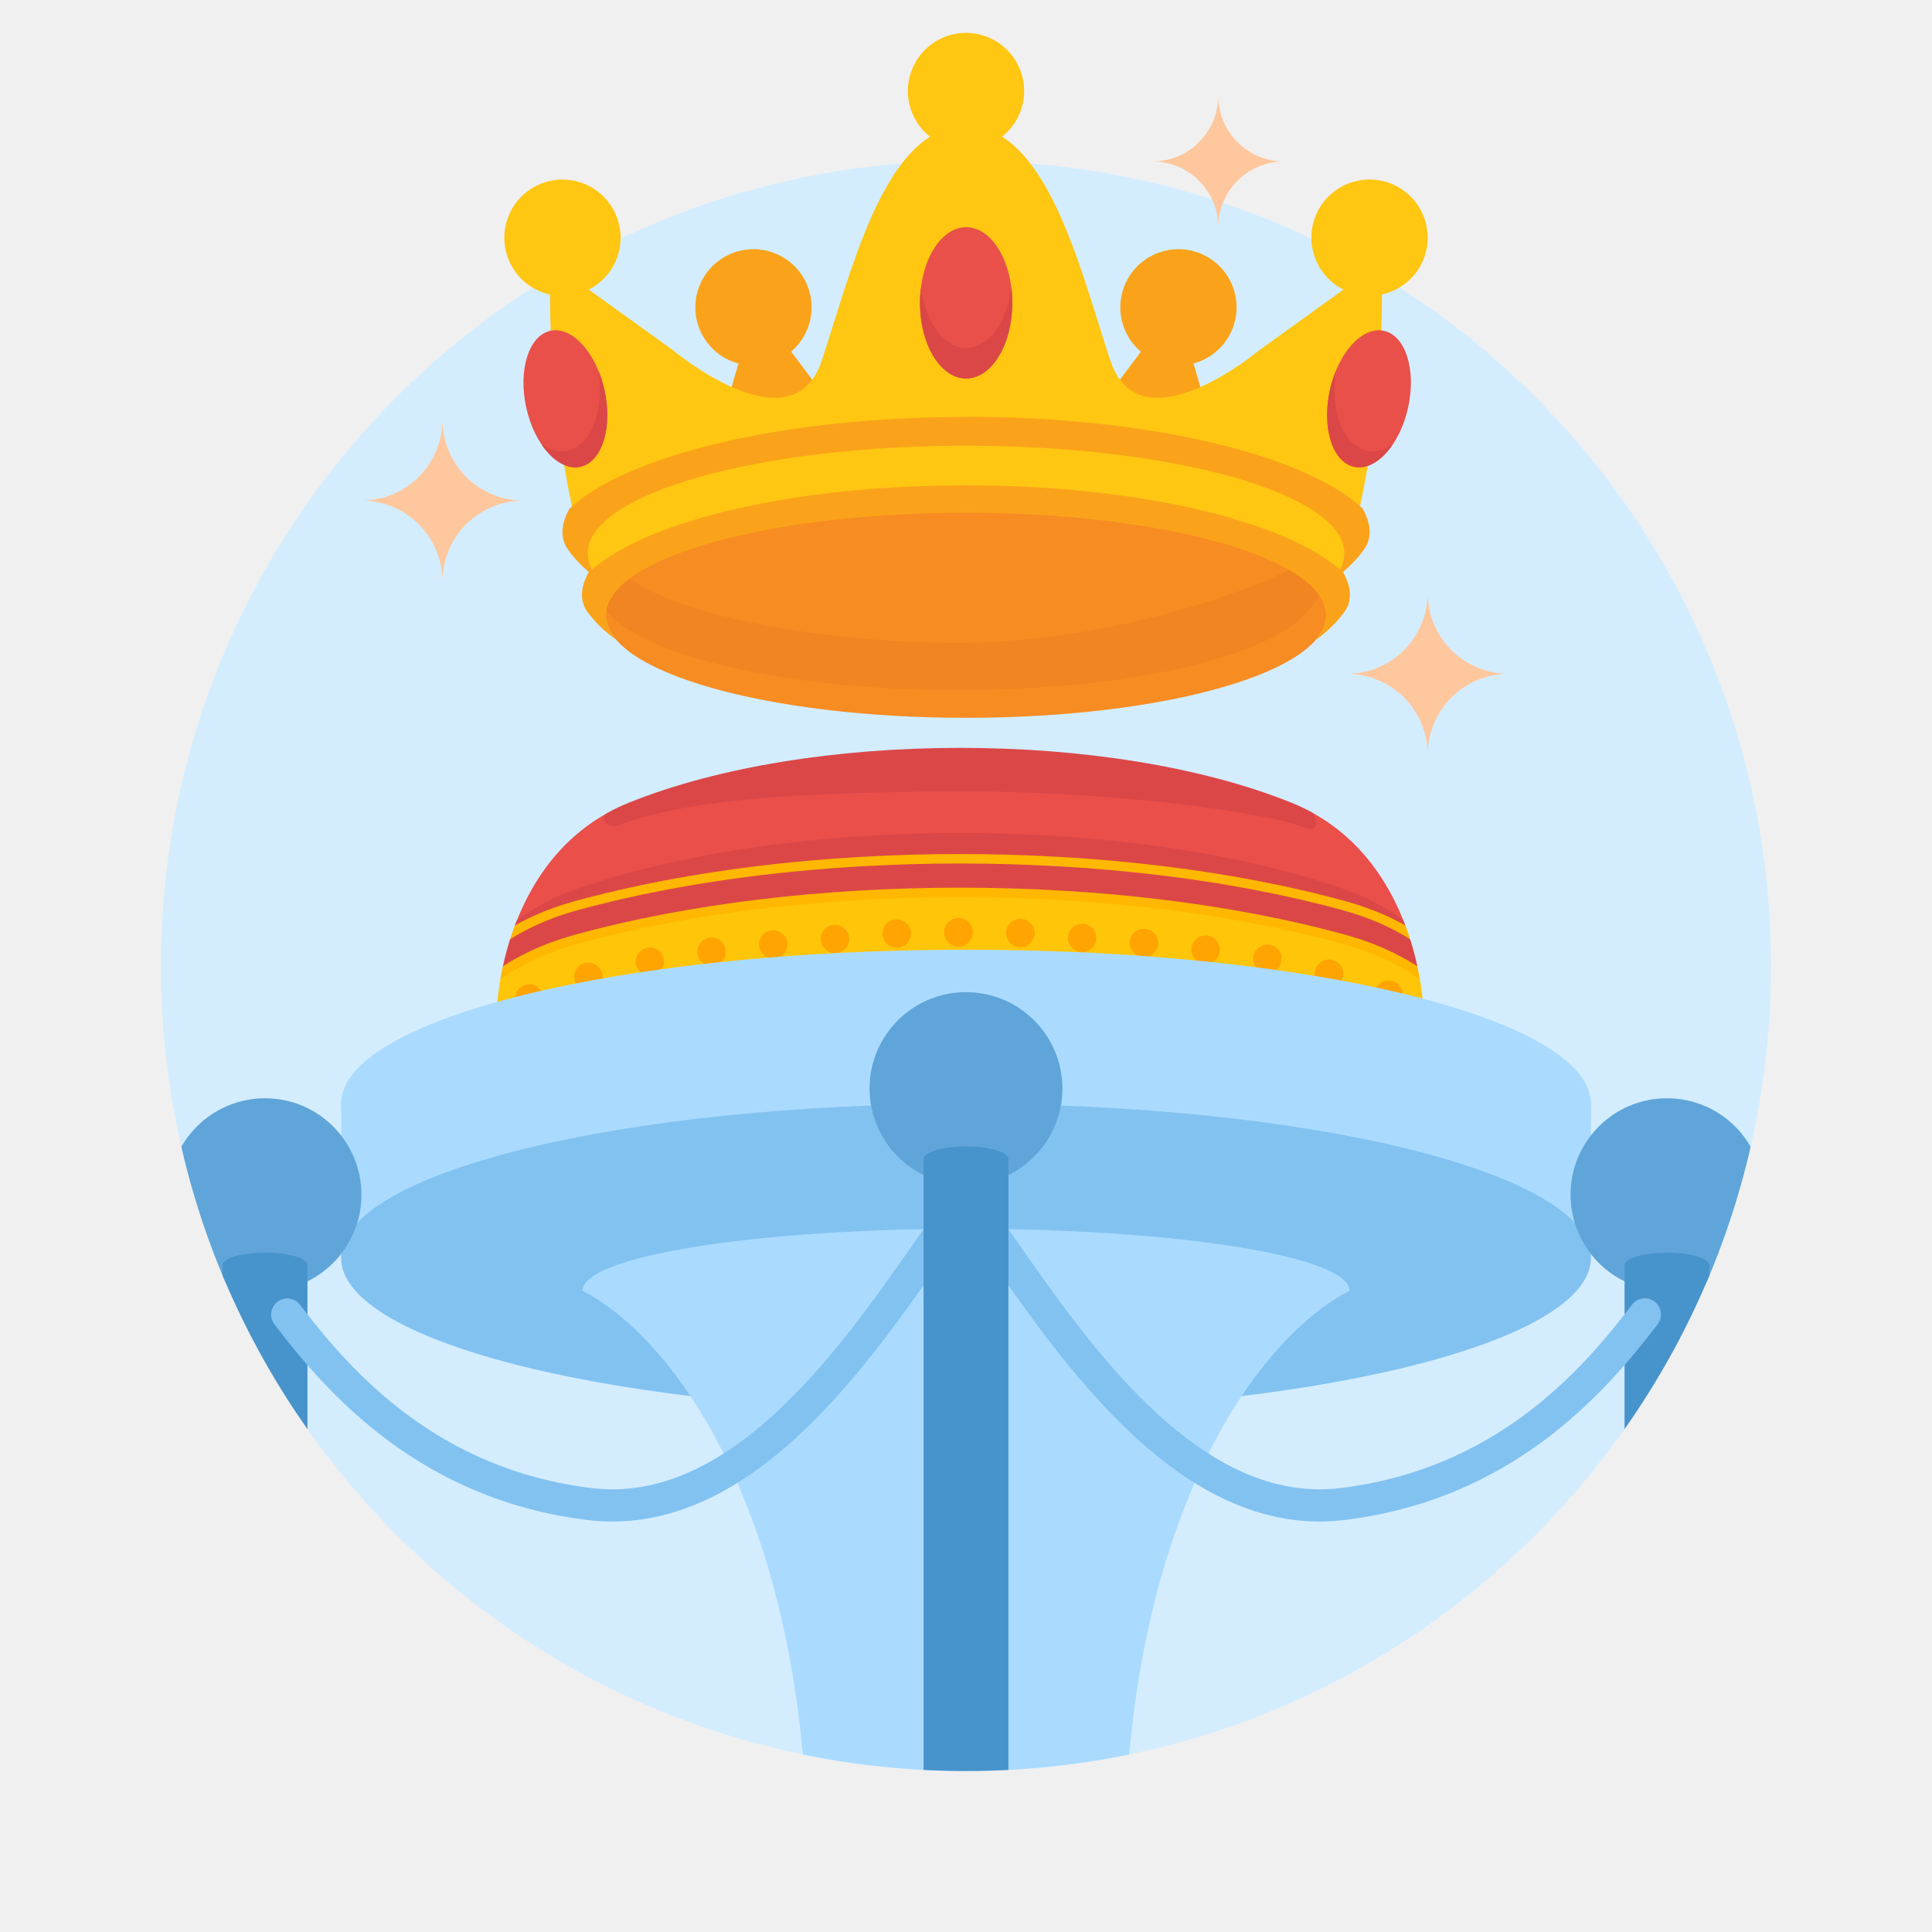
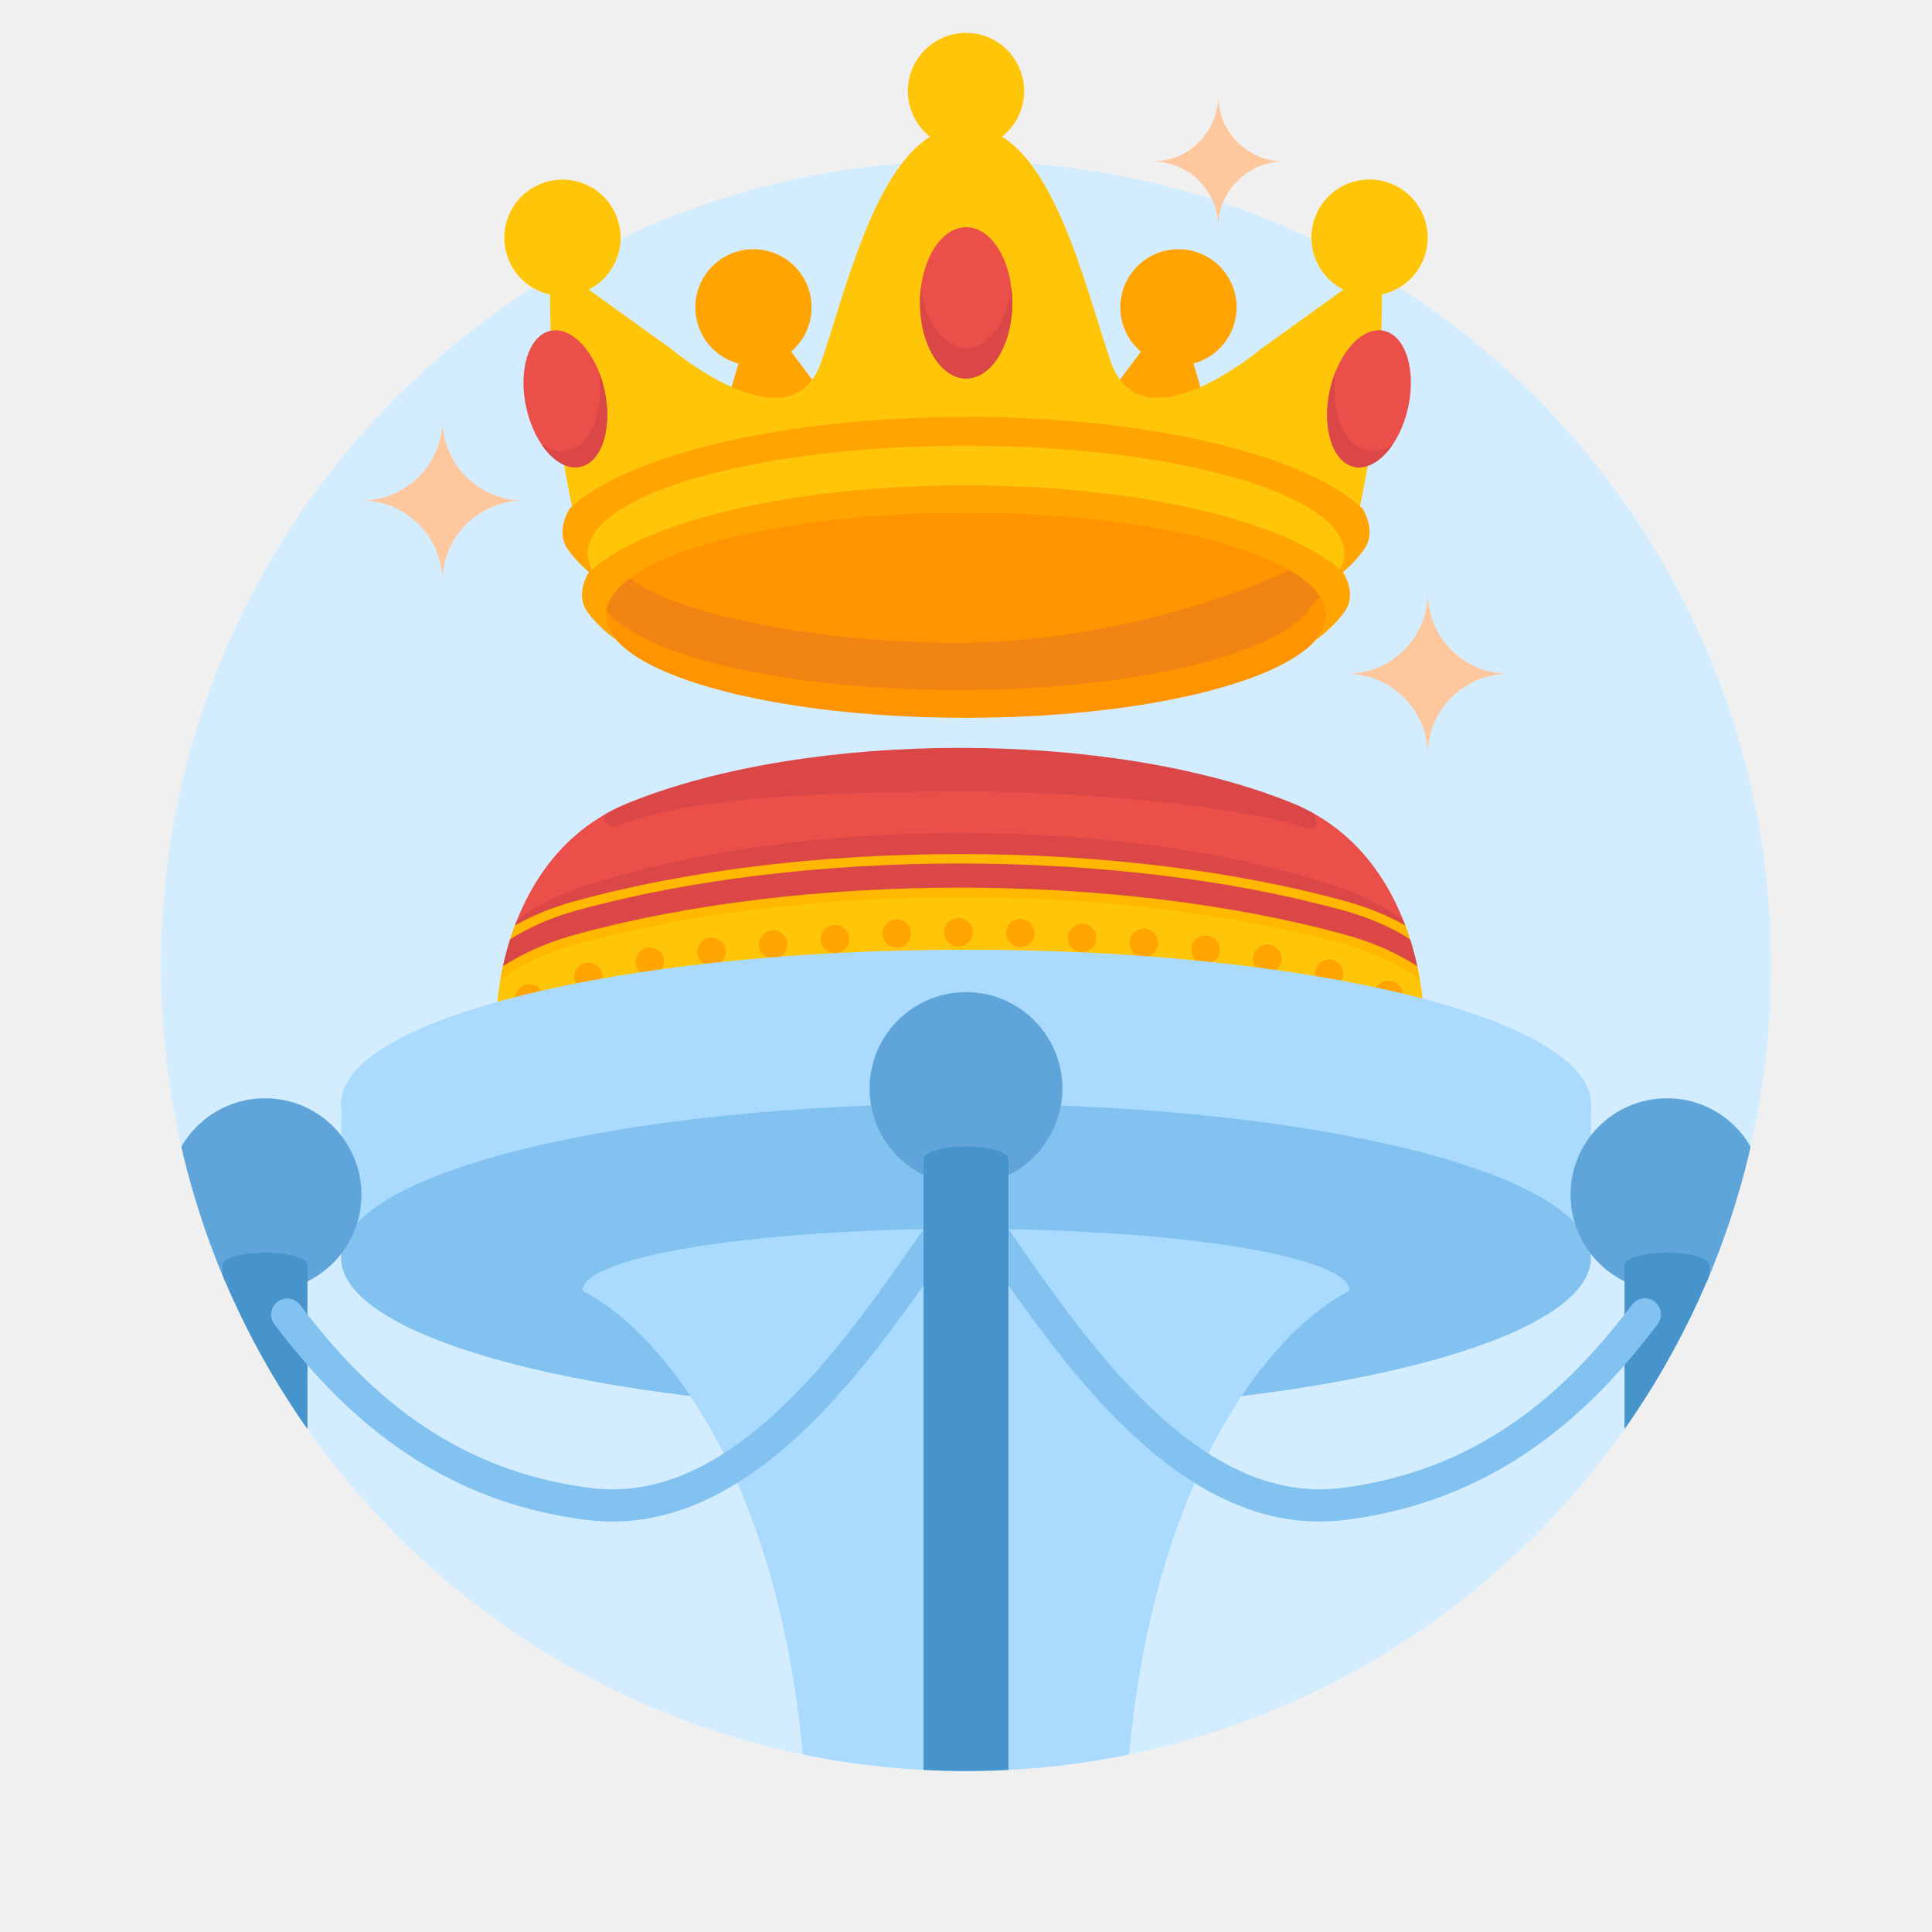
<svg xmlns="http://www.w3.org/2000/svg" width="240" height="240" fill="none" class="persona-ilustration" viewBox="0 0 240 240">
  <g clip-path="url(#9Sset2ix3o_a)">
    <g clip-path="url(#9Sset2ix3o_b)">
      <rect width="200" height="200" x="20" y="20" fill="#D3EDFF" rx="100" />
      <mask id="9Sset2ix3o_c" width="116" height="38" x="61" y="92" maskUnits="userSpaceOnUse" style="mask-type:alpha">
        <path fill="#EA4F4A" d="M78.078 99.73c-14.119 5.7-16.828 21.971-16.417 29.393h115.22c.41-7.422-2.298-23.693-16.417-29.393-22.551-9.105-59.835-9.105-82.386 0" />
      </mask>
      <g mask="url(#9Sset2ix3o_c)">
        <path fill="#EA4F4A" d="M78.078 99.73c-14.119 5.7-16.828 21.971-16.417 29.394h115.22c.41-7.423-2.298-23.694-16.417-29.394-22.551-9.105-59.835-9.105-82.386 0" />
        <path fill="#DB4747" d="M72.015 110.285c-16.197 5.504-19.304 21.215-18.833 28.383H185.36c.471-7.168-2.636-22.879-18.833-28.383-26.722-9.082-67.791-9.082-94.513 0" />
        <path fill="#FFB700" fill-rule="evenodd" d="M71.406 111.947c28.333-7.805 67.396-7.805 95.729 0 17.083 4.706 20.416 18.185 19.911 24.413l-.044.54H51.539l-.044-.54c-.504-6.228 2.828-19.707 19.911-24.413m95.417 1.132c-28.128-7.748-66.976-7.748-95.105 0-15.933 4.39-19.324 16.63-19.084 22.646h133.273c.24-6.016-3.151-18.256-19.084-22.646" clip-rule="evenodd" />
        <path fill="#FFC509" d="M52.08 140.488c-.486-6.01 2.728-19.184 19.482-23.8 28.23-7.777 67.186-7.777 95.417 0 16.754 4.616 19.968 17.79 19.481 23.8z" />
        <path fill="#FFB700" fill-rule="evenodd" d="M166.823 117.254c-28.128-7.748-66.976-7.748-95.105 0-15.933 4.39-19.324 16.63-19.084 22.646h133.273c.24-6.016-3.151-18.256-19.084-22.646m-95.417-1.132c28.333-7.805 67.396-7.805 95.729 0 17.083 4.706 20.416 18.185 19.911 24.413l-.044.54H51.539l-.044-.54c-.504-6.228 2.828-19.707 19.911-24.413" clip-rule="evenodd" />
        <path fill="#FFA400" d="M113.152 115.929a1.761 1.761 0 1 1-3.522.076 1.761 1.761 0 0 1 3.522-.076M103.761 118.403a1.76 1.76 0 1 0-.078-3.52 1.76 1.76 0 0 0 .078 3.52M97.813 117.286a1.76 1.76 0 1 1-3.52.077 1.76 1.76 0 0 1 3.52-.077M88.427 119.99a1.76 1.76 0 1 0-.076-3.52 1.76 1.76 0 0 0 .076 3.52M82.49 119.381a1.762 1.762 0 1 1-3.522.076 1.762 1.762 0 0 1 3.522-.076M73.126 123.107a1.76 1.76 0 1 0-.075-3.52 1.76 1.76 0 0 0 .075 3.52M65.75 125.79a1.762 1.762 0 1 0-.078-3.522 1.762 1.762 0 0 0 .079 3.522M119.111 117.56a1.76 1.76 0 1 0-.078-3.52 1.76 1.76 0 0 0 .078 3.52M124.989 115.881a1.761 1.761 0 1 0 3.522.046 1.761 1.761 0 0 0-3.522-.046M134.401 118.274a1.76 1.76 0 1 1 .046-3.52 1.76 1.76 0 0 1-.046 3.52M140.339 117.107a1.76 1.76 0 1 0 3.521.046 1.76 1.76 0 1 0-3.521-.046M149.748 119.731a1.761 1.761 0 1 1 .048-3.522 1.761 1.761 0 0 1-.048 3.522M155.679 119.071a1.761 1.761 0 1 0 3.522.046 1.761 1.761 0 0 0-3.522-.046M165.074 122.717a1.76 1.76 0 1 1 .046-3.52 1.76 1.76 0 0 1-.046 3.52M172.473 125.337a1.76 1.76 0 1 1 .046-3.52 1.76 1.76 0 0 1-.046 3.52" />
        <path fill="#FFA400" d="M119.044 117.563a1.761 1.761 0 1 1 .048-3.522 1.761 1.761 0 0 1-.048 3.522" />
        <path fill="#DB4747" d="M76.497 102.63c-4.29-.214 1.787-5.076 5.362-7.48 10.298-1.425 32.734-4.436 40.088-5.077s28.258 3.117 37.79 5.077c1.873 3.206 6.375 9.232 1.788 7.48-4.098-1.564-21.966-4.307-41.588-4.307-29.894 0-38.078 2.37-43.44 4.307" />
      </g>
      <path fill="#AADBFF" d="M197.632 137.113c0 10.568-34.757 19.136-77.632 19.136s-77.631-8.568-77.631-19.136c0-10.569 34.756-19.136 77.631-19.136s77.632 8.567 77.632 19.136" />
      <path fill="#AADBFF" d="M42.4 136.825h155.232v19.304H42.4z" />
      <path fill="#82C2F1" d="M197.632 156.25c0 10.568-34.757 19.136-77.632 19.136s-77.631-8.568-77.631-19.136c0-10.569 34.756-19.137 77.631-19.137s77.632 8.568 77.632 19.137" />
      <path fill="#AADBFF" d="M167.629 160.314c0-1.007-1.232-2.004-3.625-2.935-2.394-.93-5.902-1.775-10.325-2.487s-9.673-1.277-15.452-1.662a276 276 0 0 0-18.227-.584c-6.255 0-12.448.198-18.227.584-5.778.385-11.029.95-15.452 1.662-4.422.712-7.93 1.557-10.324 2.487s-3.626 1.928-3.626 2.935z" />
      <path fill="#AADBFF" d="M167.698 160.307c-11.83 6.055-28.048 28.885-28.048 71.761 0 36.892 8.772 47.815 11.221 49.215h.628c0 .204-.231.228-.628 0H120V160.307zM72.302 160.307c11.83 6.055 28.048 28.885 28.048 71.761 0 36.892-8.772 47.815-11.221 49.215h-.628c0 .204.23.228.628 0H120V160.307zM44.901 148.412c0 6.615-5.363 11.978-11.978 11.978s-11.978-5.363-11.978-11.978c0-6.616 5.363-11.978 11.978-11.978S44.9 141.796 44.9 148.412" />
      <path fill="#4793CC" d="M44.901 148.412c0 6.615-5.363 11.978-11.978 11.978s-11.978-5.363-11.978-11.978c0-6.616 5.363-11.978 11.978-11.978S44.9 141.796 44.9 148.412" opacity=".75" />
      <path fill="#4793CC" d="M38.194 157.166c0 .861-2.36 1.559-5.271 1.559s-5.271-.698-5.271-1.559 2.36-1.559 5.27-1.559c2.912 0 5.272.698 5.272 1.559" />
      <path fill="#4793CC" d="M27.652 157.154h10.542V240H27.652z" />
      <path fill="#AADBFF" d="M219.055 148.412c0 6.615-5.362 11.978-11.978 11.978s-11.978-5.363-11.978-11.978c0-6.616 5.363-11.978 11.978-11.978 6.616 0 11.978 5.362 11.978 11.978" />
      <path fill="#4793CC" d="M219.055 148.412c0 6.615-5.362 11.978-11.978 11.978s-11.978-5.363-11.978-11.978c0-6.616 5.363-11.978 11.978-11.978 6.616 0 11.978 5.362 11.978 11.978" opacity=".75" />
      <path fill="#4793CC" d="M212.348 157.166c0 .861-2.36 1.559-5.271 1.559s-5.271-.698-5.271-1.559 2.36-1.559 5.271-1.559 5.271.698 5.271 1.559" />
      <path fill="#4793CC" d="M201.806 157.154h10.542V240h-10.542z" />
      <path fill="#82C2F1" fill-rule="evenodd" d="M120.332 149.223a2 2 0 0 1 2.793.445c1.04 1.434 2.144 3.016 3.314 4.692 4.08 5.847 8.966 12.847 14.745 18.756 7.442 7.609 15.887 12.892 25.349 11.736 19.051-2.329 29.735-14.275 36.191-22.762a2 2 0 1 1 3.183 2.422c-6.646 8.737-18.191 21.78-38.889 24.31-11.361 1.389-20.988-5.031-28.693-12.909-6.038-6.174-11.191-13.56-15.284-19.428a318 318 0 0 0-3.154-4.469 2 2 0 0 1 .445-2.793" clip-rule="evenodd" />
      <path fill="#82C2F1" fill-rule="evenodd" d="M119.668 149.223a2 2 0 0 1 .445 2.793 309 309 0 0 0-3.154 4.469c-4.093 5.868-9.246 13.254-15.284 19.428-7.705 7.878-17.332 14.298-28.693 12.909-20.698-2.53-32.243-15.573-38.89-24.31a2 2 0 0 1 3.184-2.422c6.456 8.487 17.14 20.433 36.191 22.762 9.462 1.156 17.907-4.127 25.348-11.736 5.78-5.909 10.665-12.909 14.746-18.756 1.17-1.676 2.274-3.258 3.314-4.692a2 2 0 0 1 2.793-.445" clip-rule="evenodd" />
      <path fill="#AADBFF" d="M131.978 135.224c0 6.616-5.363 11.978-11.978 11.978s-11.978-5.362-11.978-11.978 5.363-11.978 11.978-11.978 11.978 5.363 11.978 11.978" />
      <path fill="#4793CC" d="M131.978 135.224c0 6.616-5.363 11.978-11.978 11.978s-11.978-5.362-11.978-11.978 5.363-11.978 11.978-11.978 11.978 5.363 11.978 11.978" opacity=".75" />
      <path fill="#4793CC" d="M125.271 143.978c0 .861-2.36 1.559-5.271 1.559s-5.271-.698-5.271-1.559 2.36-1.559 5.271-1.559 5.271.698 5.271 1.559" />
      <path fill="#4793CC" d="M114.729 143.966h10.542v82.846h-10.542z" />
    </g>
-     <path fill="#FAA31A" d="M92.886 42.12c-1.327 2.43-3.993 13.776-3.993 13.776l15.879-3.559-8.01-10.687s-2.549-1.962-3.876.47M147.113 42.131c1.328 2.42 3.994 13.765 3.994 13.765v.012l-15.88-3.547 8.011-10.688s2.548-1.962 3.875.458" />
-     <path fill="#FFC612" d="M68.316 36.058c0 26.426 7.47 42.317 7.47 42.317v-.012h88.439l-.011.024.012-.024h-.001c.317-.688 7.459-16.455 7.459-42.293a252 252 0 0 1-2.747-1.567l.01-.007s-.266-.144-.01.007l-12.475 8.978s-14.822 12.438-18.533 1.303a276 276 0 0 1-1.456-4.565c-3.404-10.885-7.681-24.562-16.467-24.562-8.765 0-13.041 13.644-16.451 24.521a263 263 0 0 1-1.472 4.607c-3.711 11.134-18.533-1.316-18.533-1.316l-12.474-8.977c.247-.146-.011-.008-.011-.008l.01.008c-.236.14-.933.539-2.759 1.566" />
-     <path fill="#FFC612" d="M113.276 8.67a7.224 7.224 0 0 0 4.087 9.36 7.226 7.226 0 0 0 9.361-4.087 7.225 7.225 0 0 0-4.088-9.36 7.224 7.224 0 0 0-9.36 4.087M167.491 36.246a7.224 7.224 0 0 1-4.087-9.36 7.224 7.224 0 0 1 9.36-4.088 7.225 7.225 0 0 1 4.088 9.361 7.226 7.226 0 0 1-9.361 4.087M67.235 36.258a7.225 7.225 0 0 1-4.087-9.361 7.225 7.225 0 0 1 9.36-4.087 7.225 7.225 0 0 1 4.088 9.36 7.225 7.225 0 0 1-9.36 4.088" />
-     <path fill="#FAA31A" d="M86.873 35.542a7.225 7.225 0 0 0 4.087 9.36 7.225 7.225 0 0 0 9.361-4.087 7.224 7.224 0 0 0-4.087-9.36 7.225 7.225 0 0 0-9.36 4.087M139.667 35.542a7.225 7.225 0 0 0 4.088 9.36 7.224 7.224 0 0 0 9.36-4.087 7.224 7.224 0 0 0-4.087-9.36 7.226 7.226 0 0 0-9.361 4.087" />
-     <path fill="#F78C22" d="M127.217 81.899c16.678 0 28.563-7.458 36.268-11.31-7.822-3.712-28.305-7.917-44.595-7.917-16.69 0-35.81 5.121-43.504 8.974 7.822 3.7 26.45 11.58 42.74 11.58z" />
-     <path fill="#F78C22" d="M75.269 76.437c0 7.035 20.025 12.732 44.737 12.732 20.953 0 38.535-4.1 43.409-9.631v-.024c.869-.986 1.327-2.008 1.327-3.077v-.14c-.023-.917-.399-1.798-1.092-2.655-.071.094-.141.188-.223.282v.023c-4.886 5.532-22.468 9.631-43.421 9.631s-39.182-4.252-43.656-9.936c-.705.904-1.081 1.832-1.081 2.795" />
-     <path fill="#F08521" d="M75.258 75.78c4.486 5.684 22.315 9.936 43.656 9.936s38.535-4.1 43.409-9.631v-.024a62 62 0 0 0 1.668-2.02c-1.057-1.339-1.456-2.102-3.876-3.241-7.705 3.852-24.535 9.055-41.213 9.055-16.29 0-34.424-3.253-40.661-7.998-1.809.951-2.819 3.218-2.971 3.922z" />
-     <path fill="#FAA31A" fill-rule="evenodd" d="M119.994 51.797v-.012l.035-.011c22.75 0 42.106 4.745 49.212 11.369.152.235 1.762 2.854.258 5.038-.841 1.218-1.89 2.224-2.684 2.897l.03.028c.141.223 1.679 2.713.246 4.792-1.503 2.16-3.687 3.629-3.687 3.629v-.023c.869-.987 1.327-2.009 1.327-3.078v-.14c-.27-6.965-20.19-12.591-44.737-12.591s-44.466 5.626-44.736 12.59v.141c0 1.056.447 2.054 1.284 3.04-.35-.238-2.292-1.608-3.645-3.568-1.394-2.023.024-4.434.221-4.769l.014-.023.033-.031c-.79-.673-1.823-1.669-2.653-2.87-1.503-2.185.106-4.804.258-5.039 7.117-6.635 26.467-11.367 49.224-11.369m0 3.57c-25.787.002-46.71 5.91-46.992 13.237v.153c0 .685.178 1.35.521 1.997 7.063-6.134 25.206-10.477 46.46-10.465h.011c21.267 0 39.419 4.348 46.473 10.477.348-.655.53-1.327.53-2.02v-.153c-.293-7.318-21.223-13.226-47.003-13.226" clip-rule="evenodd" />
-     <path fill="#FAA31A" d="m76.542 79.467.055.037h-.024z" />
-     <path fill="#E9504A" d="M65.369 50.61c-1.022-4.662.317-8.925 3.006-9.513 2.69-.587 5.697 2.713 6.718 7.376 1.022 4.663-.317 8.926-3.006 9.514-2.69.587-5.697-2.714-6.718-7.376" />
+     <path fill="#FFA400" d="M92.886 42.12c-1.327 2.43-3.993 13.776-3.993 13.776l15.879-3.559-8.01-10.687s-2.549-1.962-3.876.47M147.113 42.131c1.328 2.42 3.994 13.765 3.994 13.765v.012l-15.88-3.547 8.011-10.688s2.548-1.962 3.875.458" />
+     <path fill="#FFC509" d="M68.316 36.058c0 26.426 7.47 42.317 7.47 42.317v-.012h88.439l-.011.024.012-.024h-.001c.317-.688 7.459-16.455 7.459-42.293a252 252 0 0 1-2.747-1.567l.01-.007s-.266-.144-.01.007l-12.475 8.978s-14.822 12.438-18.533 1.303a276 276 0 0 1-1.456-4.565c-3.404-10.885-7.681-24.562-16.467-24.562-8.765 0-13.041 13.644-16.451 24.521a263 263 0 0 1-1.472 4.607c-3.711 11.134-18.533-1.316-18.533-1.316l-12.474-8.977c.247-.146-.011-.008-.011-.008l.01.008c-.236.14-.933.539-2.759 1.566" />
+     <path fill="#FFC509" d="M113.276 8.67a7.224 7.224 0 0 0 4.087 9.36 7.226 7.226 0 0 0 9.361-4.087 7.225 7.225 0 0 0-4.088-9.36 7.224 7.224 0 0 0-9.36 4.087M167.491 36.246a7.224 7.224 0 0 1-4.087-9.36 7.224 7.224 0 0 1 9.36-4.088 7.225 7.225 0 0 1 4.088 9.361 7.226 7.226 0 0 1-9.361 4.087M67.235 36.258a7.225 7.225 0 0 1-4.087-9.361 7.225 7.225 0 0 1 9.36-4.087 7.225 7.225 0 0 1 4.088 9.36 7.225 7.225 0 0 1-9.36 4.088" />
+     <path fill="#FFA400" d="M86.873 35.542a7.225 7.225 0 0 0 4.087 9.36 7.225 7.225 0 0 0 9.361-4.087 7.224 7.224 0 0 0-4.087-9.36 7.225 7.225 0 0 0-9.36 4.087M139.667 35.542a7.225 7.225 0 0 0 4.088 9.36 7.224 7.224 0 0 0 9.36-4.087 7.224 7.224 0 0 0-4.087-9.36 7.226 7.226 0 0 0-9.361 4.087" />
+     <path fill="#FF9300" d="M127.217 81.899c16.678 0 28.563-7.458 36.268-11.31-7.822-3.712-28.305-7.917-44.595-7.917-16.69 0-35.81 5.121-43.504 8.974 7.822 3.7 26.45 11.58 42.74 11.58z" />
+     <path fill="#FF9300" d="M75.269 76.437c0 7.035 20.025 12.732 44.737 12.732 20.953 0 38.535-4.1 43.409-9.631v-.024c.869-.986 1.327-2.008 1.327-3.077v-.14c-.023-.917-.399-1.798-1.092-2.655-.071.094-.141.188-.223.282v.023c-4.886 5.532-22.468 9.631-43.421 9.631s-39.182-4.252-43.656-9.936c-.705.904-1.081 1.832-1.081 2.795" />
+     <path fill="#F18513" d="M75.258 75.78c4.486 5.684 22.315 9.936 43.656 9.936s38.535-4.1 43.409-9.631v-.024a62 62 0 0 0 1.668-2.02c-1.057-1.339-1.456-2.102-3.876-3.241-7.705 3.852-24.535 9.055-41.213 9.055-16.29 0-34.424-3.253-40.661-7.998-1.809.951-2.819 3.218-2.971 3.922z" />
+     <path fill="#FFA400" fill-rule="evenodd" d="M119.994 51.797v-.012l.035-.011c22.75 0 42.106 4.745 49.212 11.369.152.235 1.762 2.854.258 5.038-.841 1.218-1.89 2.224-2.684 2.897l.03.028c.141.223 1.679 2.713.246 4.792-1.503 2.16-3.687 3.629-3.687 3.629v-.023c.869-.987 1.327-2.009 1.327-3.078v-.14c-.27-6.965-20.19-12.591-44.737-12.591s-44.466 5.626-44.736 12.59v.141c0 1.056.447 2.054 1.284 3.04-.35-.238-2.292-1.608-3.645-3.568-1.394-2.023.024-4.434.221-4.769l.014-.023.033-.031c-.79-.673-1.823-1.669-2.653-2.87-1.503-2.185.106-4.804.258-5.039 7.117-6.635 26.467-11.367 49.224-11.369m0 3.57c-25.787.002-46.71 5.91-46.992 13.237v.153c0 .685.178 1.35.521 1.997 7.063-6.134 25.206-10.477 46.46-10.465h.011c21.267 0 39.419 4.348 46.473 10.477.348-.655.53-1.327.53-2.02v-.153c-.293-7.318-21.223-13.226-47.003-13.226" clip-rule="evenodd" />
+     <path fill="#FFA400" d="m76.542 79.467.055.037h-.024z" />
+     <path fill="#EA4F4A" d="M65.369 50.61c-1.022-4.662.317-8.925 3.006-9.513 2.69-.587 5.697 2.713 6.718 7.376 1.022 4.663-.317 8.926-3.006 9.514-2.69.587-5.697-2.714-6.718-7.376" />
    <path fill="#DB4747" d="M67.284 55.223c1.36 2.007 3.142 3.127 4.803 2.764 2.69-.587 4.028-4.85 3.007-9.513a14.7 14.7 0 0 0-.698-2.289c.626 4.921-.959 9.146-3.864 9.78-1.074.235-2.191-.05-3.248-.742" />
-     <path fill="#E9504A" d="M174.926 50.61c1.022-4.662-.317-8.925-3.007-9.513s-5.696 2.713-6.718 7.376.317 8.926 3.007 9.514 5.696-2.714 6.718-7.376" />
+     <path fill="#EA4F4A" d="M174.926 50.61c1.022-4.662-.317-8.925-3.007-9.513s-5.696 2.713-6.718 7.376.317 8.926 3.007 9.514 5.696-2.714 6.718-7.376" />
    <path fill="#DB4747" d="M173.01 55.223c-1.36 2.007-3.142 3.127-4.802 2.764-2.69-.587-4.029-4.85-3.007-9.513a14.7 14.7 0 0 1 .698-2.289c-.627 4.921.959 9.146 3.863 9.78 1.075.235 2.192-.05 3.248-.742" />
-     <path fill="#E9504A" d="M114.286 37.62c0-5.19 2.572-9.395 5.732-9.395 3.171 0 5.731 4.204 5.731 9.396 0 5.19-2.572 9.395-5.731 9.395-3.171 0-5.732-4.204-5.732-9.395" />
+     <path fill="#EA4F4A" d="M114.286 37.62c0-5.19 2.572-9.395 5.732-9.395 3.171 0 5.731 4.204 5.731 9.396 0 5.19-2.572 9.395-5.731 9.395-3.171 0-5.732-4.204-5.732-9.395" />
    <path fill="#DB4747" d="M114.403 35.725a15 15 0 0 0-.117 1.897c0 5.19 2.561 9.396 5.732 9.396 3.159 0 5.731-4.205 5.731-9.396q0-.978-.117-1.9c-.536 4.28-2.85 7.499-5.614 7.499-2.774 0-5.08-3.216-5.615-7.496" />
    <path fill="#FFC79D" fill-rule="evenodd" d="M143.167 20.057a8.17 8.17 0 0 0 8.168-8.168 8.17 8.17 0 0 0 8.168 8.168 8.17 8.17 0 0 0-8.168 8.168 8.17 8.17 0 0 0-8.168-8.168M44.901 62.183c5.558 0 10.063-4.505 10.063-10.063 0 5.558 4.505 10.063 10.062 10.063-5.557 0-10.062 4.505-10.062 10.062 0-5.557-4.505-10.062-10.063-10.062M167.29 83.705c5.557 0 10.062-4.505 10.062-10.062 0 5.557 4.505 10.062 10.062 10.062-5.557 0-10.062 4.505-10.062 10.063 0-5.558-4.505-10.063-10.062-10.063" clip-rule="evenodd" />
  </g>
  <defs>
    <clipPath id="9Sset2ix3o_a">
      <path fill="#fff" d="M0 0h240v240H0z" />
    </clipPath>
    <clipPath id="9Sset2ix3o_b">
      <rect width="200" height="200" x="20" y="20" fill="#fff" rx="100" />
    </clipPath>
  </defs>
</svg>
